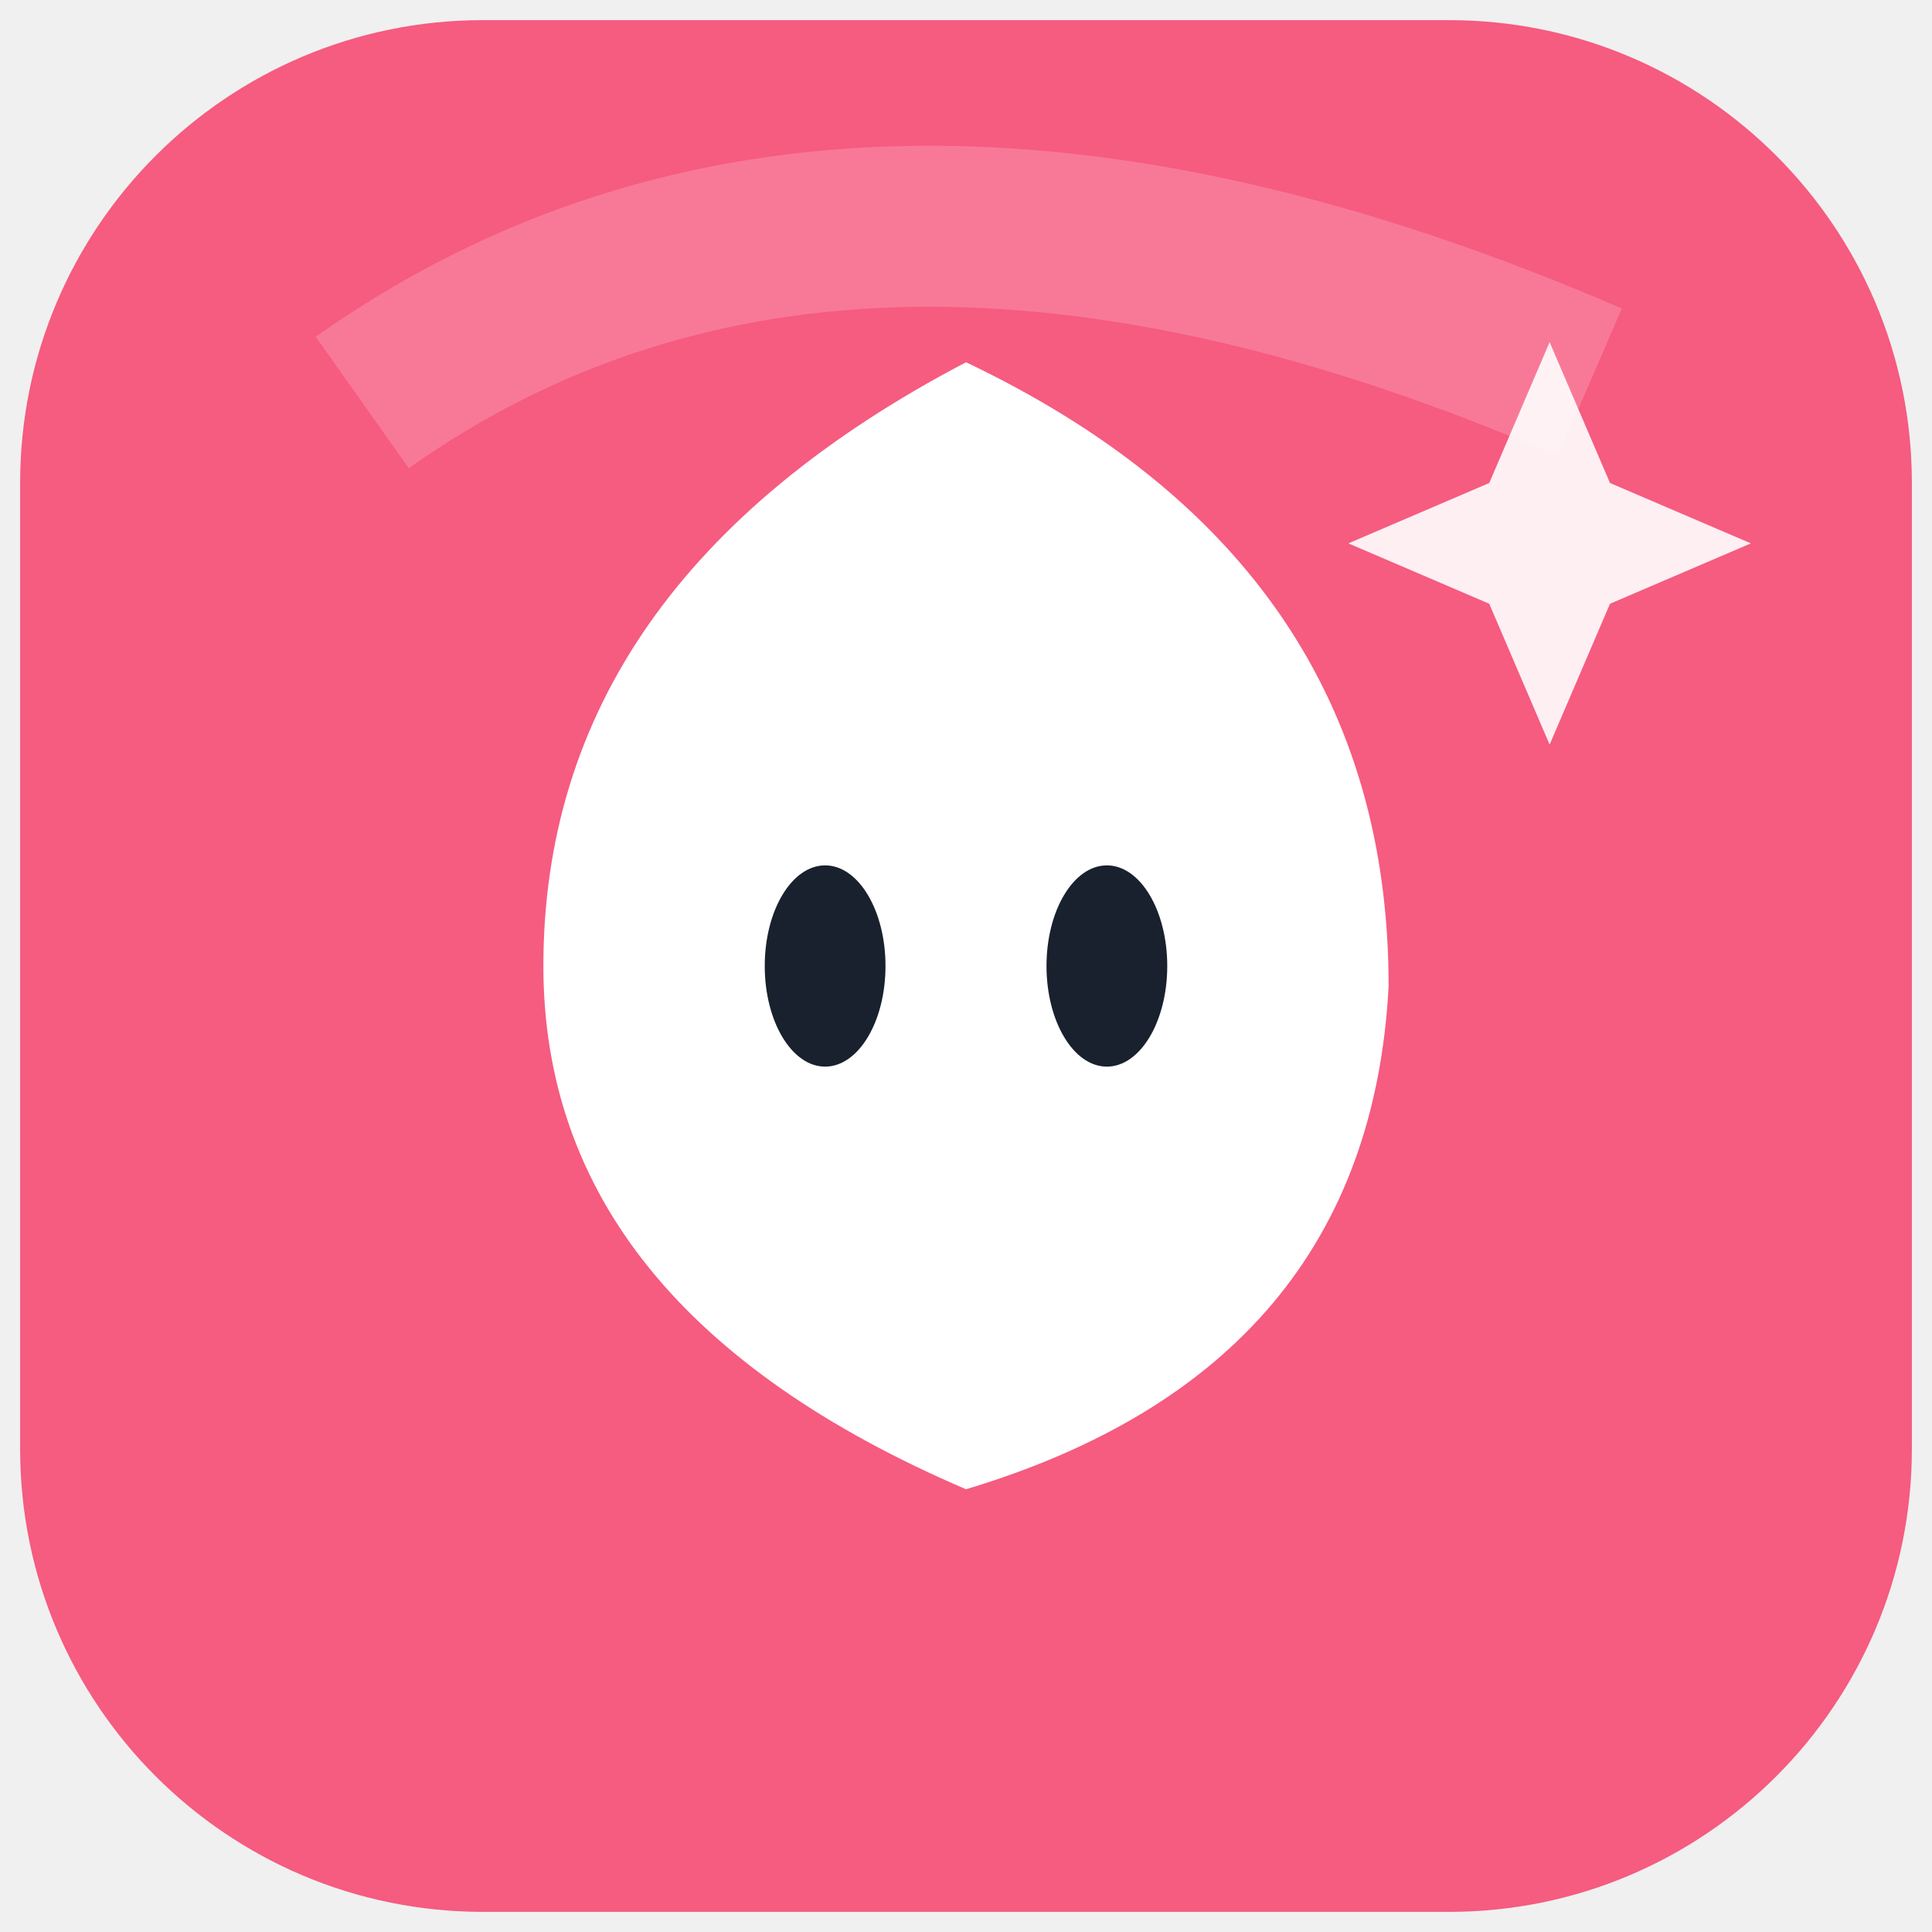
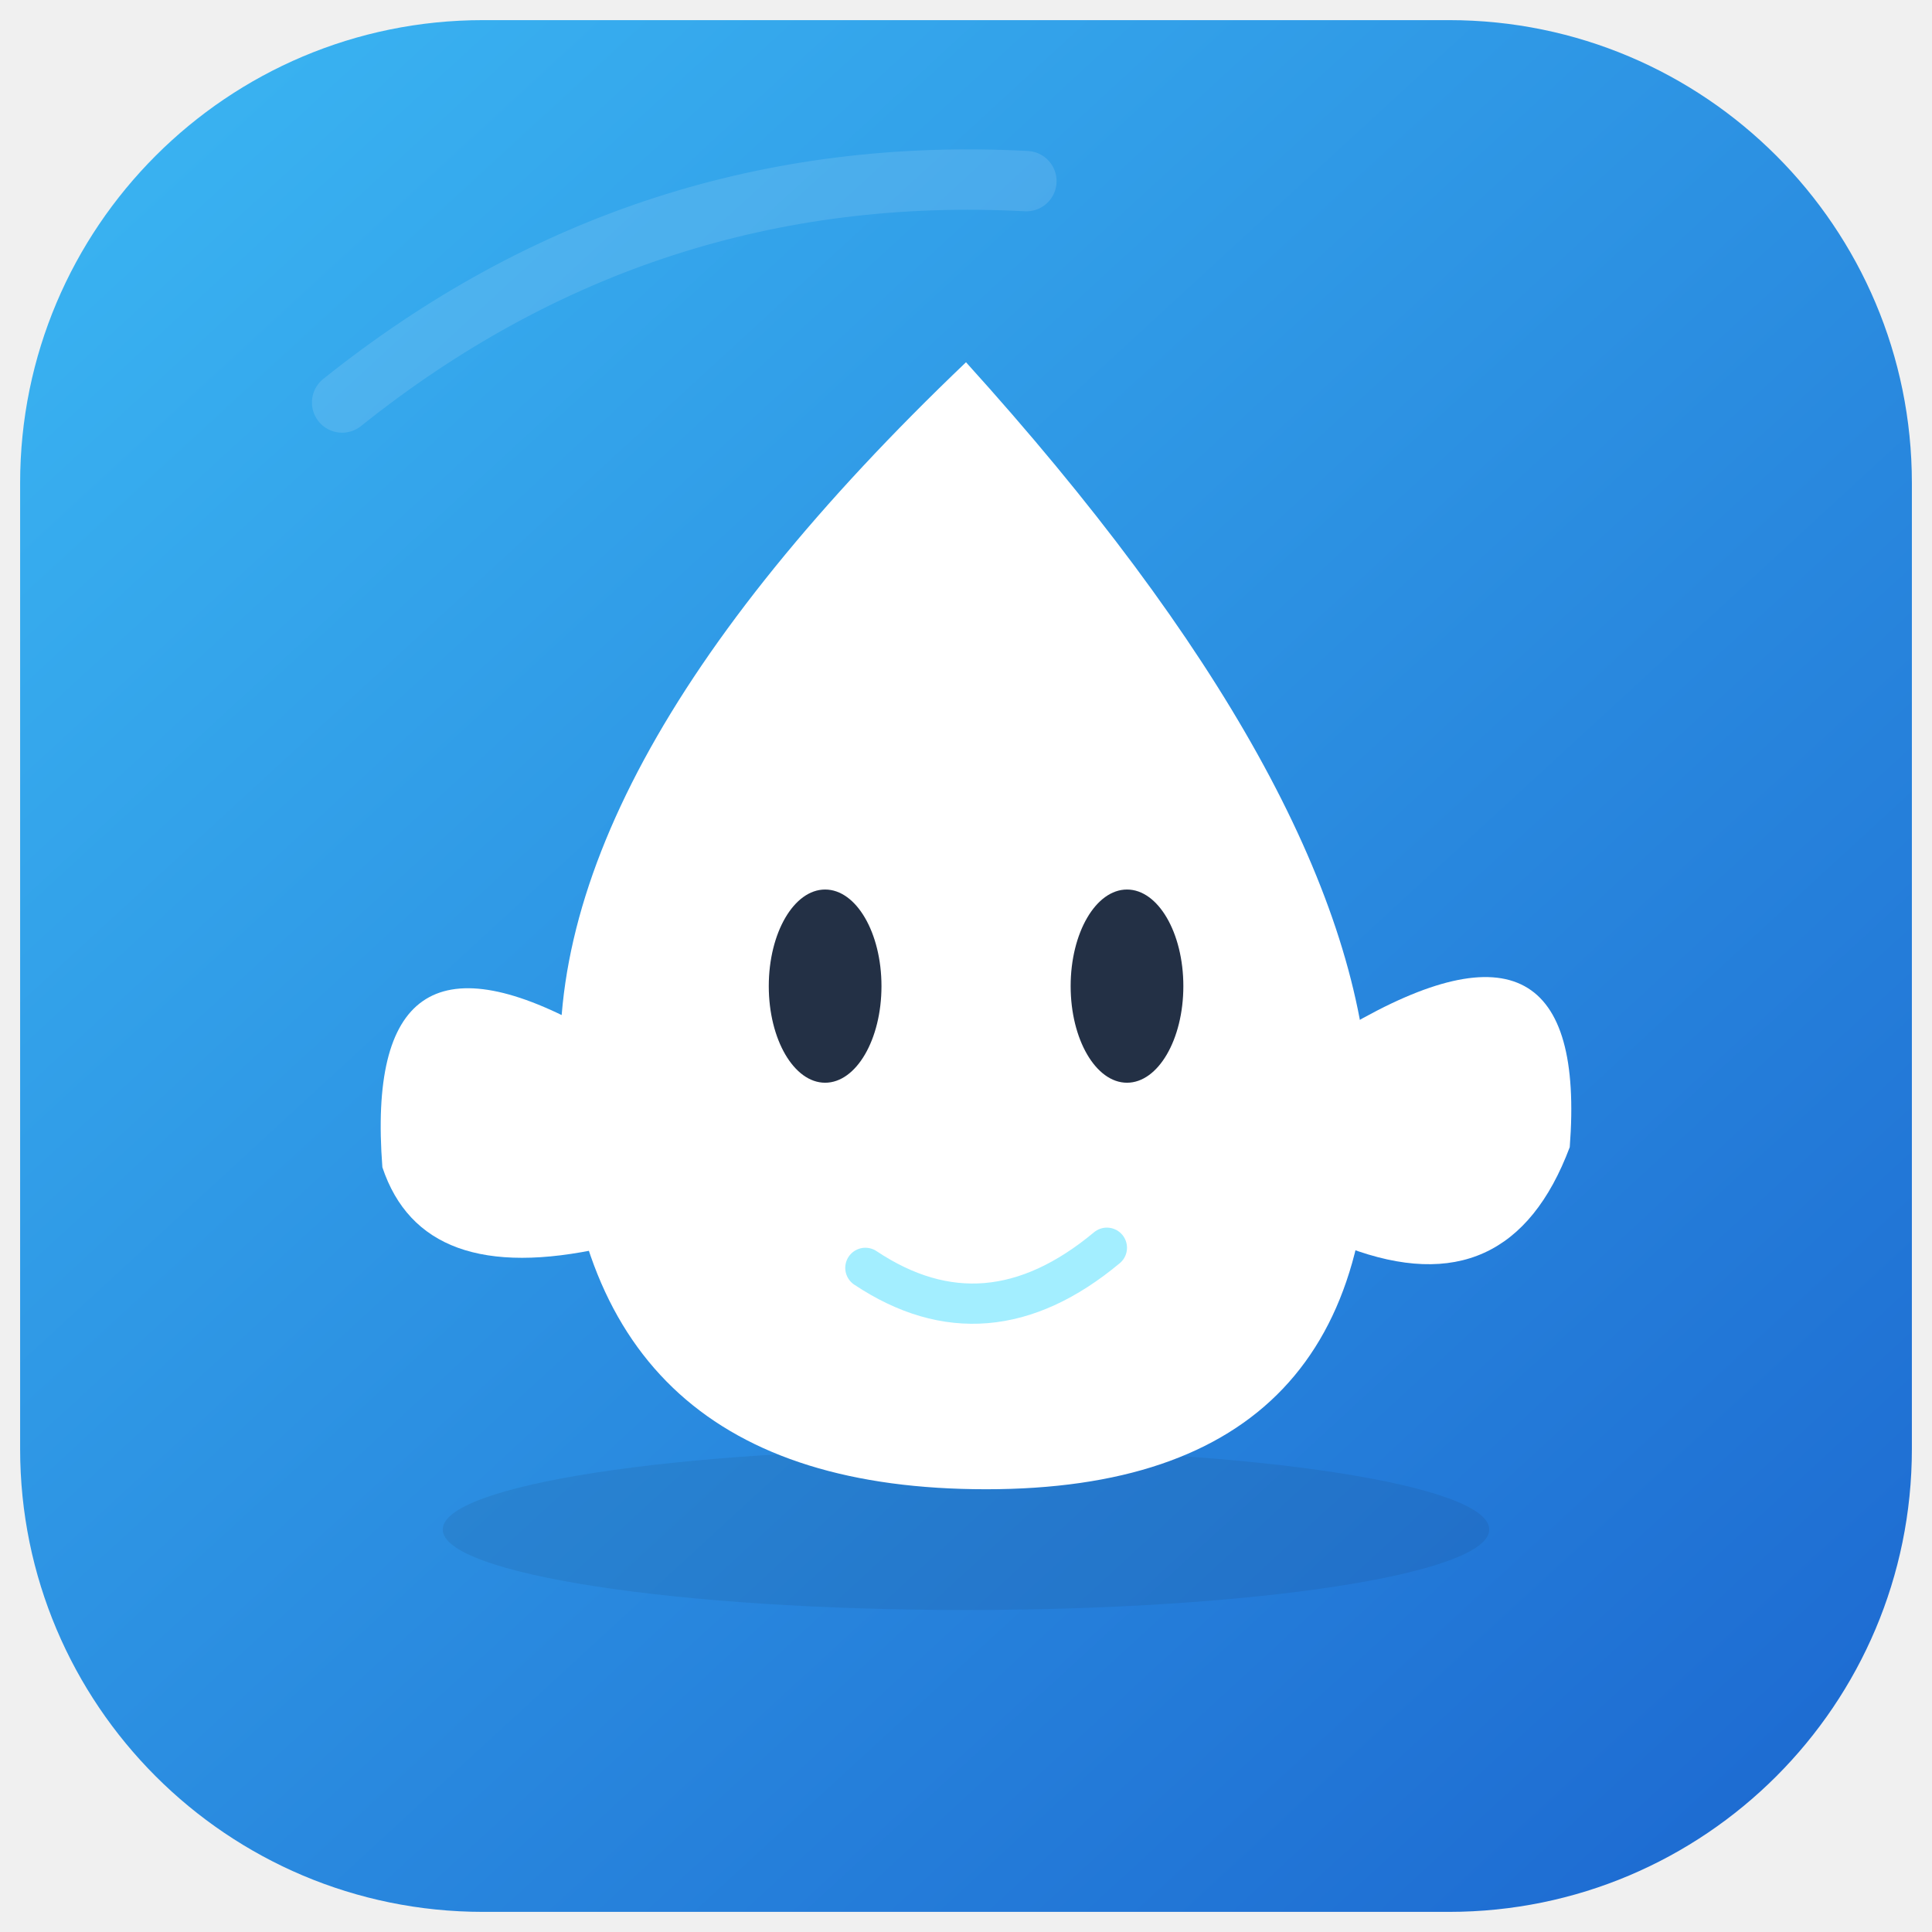
- <svg xmlns="http://www.w3.org/2000/svg" viewBox="0 0 96 96" width="128" height="128">
-   <rect x="1" y="1" width="94" height="94" rx="23" fill="#f65b80" />
-   <path d="M18 20Q42 3 79 19" stroke="#fff" stroke-opacity=".18" stroke-width="8" fill="none" />
-   <g fill="#fff">
-     <path d="M48 18Q69 28 69 49 68 68 48 74 27 65 27 48 27 29 48 18Z" />
+ <svg xmlns="http://www.w3.org/2000/svg" viewBox="0 0 96 96" width="128" height="128" role="img" aria-labelledby="title">
+   <defs>
+     <linearGradient id="tile" x1="0" y1="0" x2="0.92" y2="1">
+       <stop stop-color="#3bb7f3" />
+       <stop offset="1" stop-color="#1d6ad1" />
+     </linearGradient>
+   </defs>
+   <rect x="1" y="1" width="94" height="94" rx="23" fill="url(#tile)" />
+   <path d="M17 20Q32 8 51 9" stroke="#fff" stroke-width="3" opacity=".12" fill="none" stroke-linecap="round" />
+   <ellipse cx="48" cy="76" rx="26" ry="4" fill="#152136" opacity=".09" />
+   <g stroke-linecap="round" stroke-linejoin="round">
+     <path d="M48 18Q26 39 28 55 29 74 49 74 69 74 68 54 67 39 48 18Z" fill="#fff" />
+     <path d="M29 51Q18 45 19 58 21 64 30 62Z" fill="#fff" />
+     <path d="M67 51Q79 44 78 57 75 65 67 62Z" fill="#fff" />
+     <ellipse cx="41" cy="49" rx="2.8" ry="4.8" fill="#233045" />
+     <ellipse cx="56" cy="49" rx="2.8" ry="4.8" fill="#233045" />
+     <path d="M43 63Q49 67 55 62" fill="none" stroke="#a3eeff" stroke-width="2" stroke-linecap="round" stroke-linejoin="round" />
  </g>
-   <ellipse cx="41" cy="48" rx="3" ry="5" fill="#18212d" />
-   <ellipse cx="55" cy="48" rx="3" ry="5" fill="#18212d" />
-   <path d="M77 17 80 24 87 27 80 30 77 37 74 30 67 27 74 24Z" fill="#fff" opacity=".9" />
</svg>
